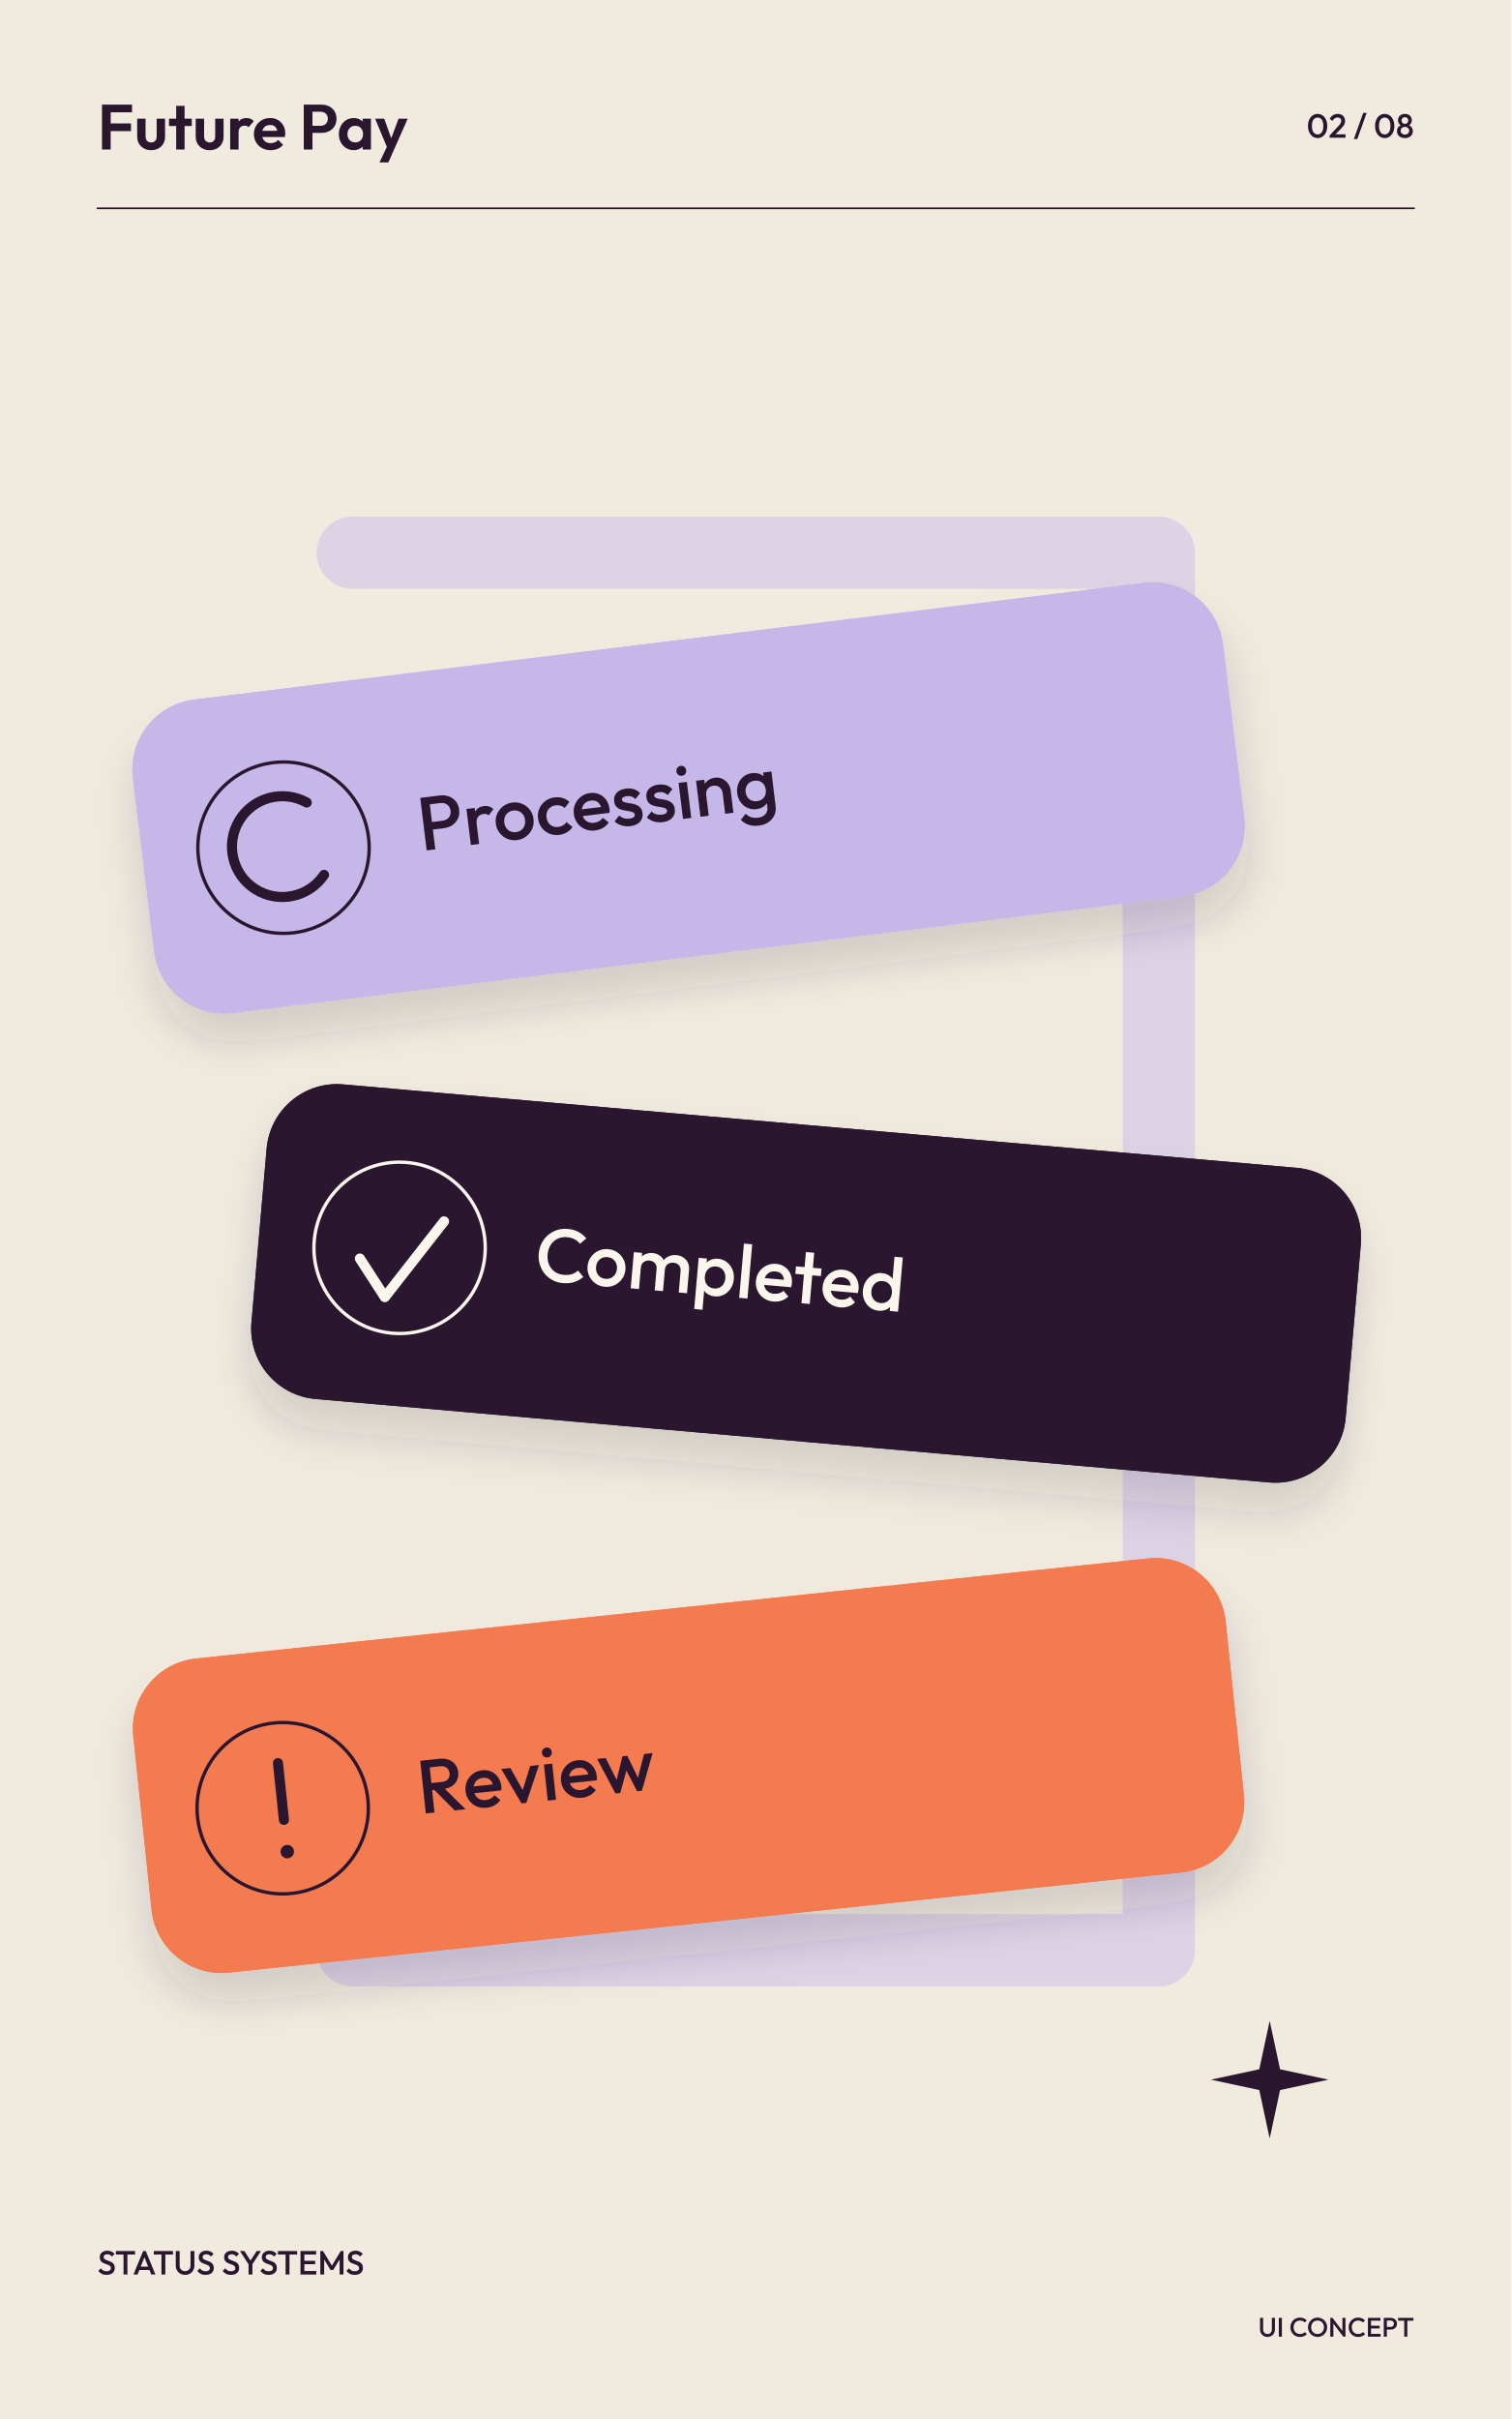
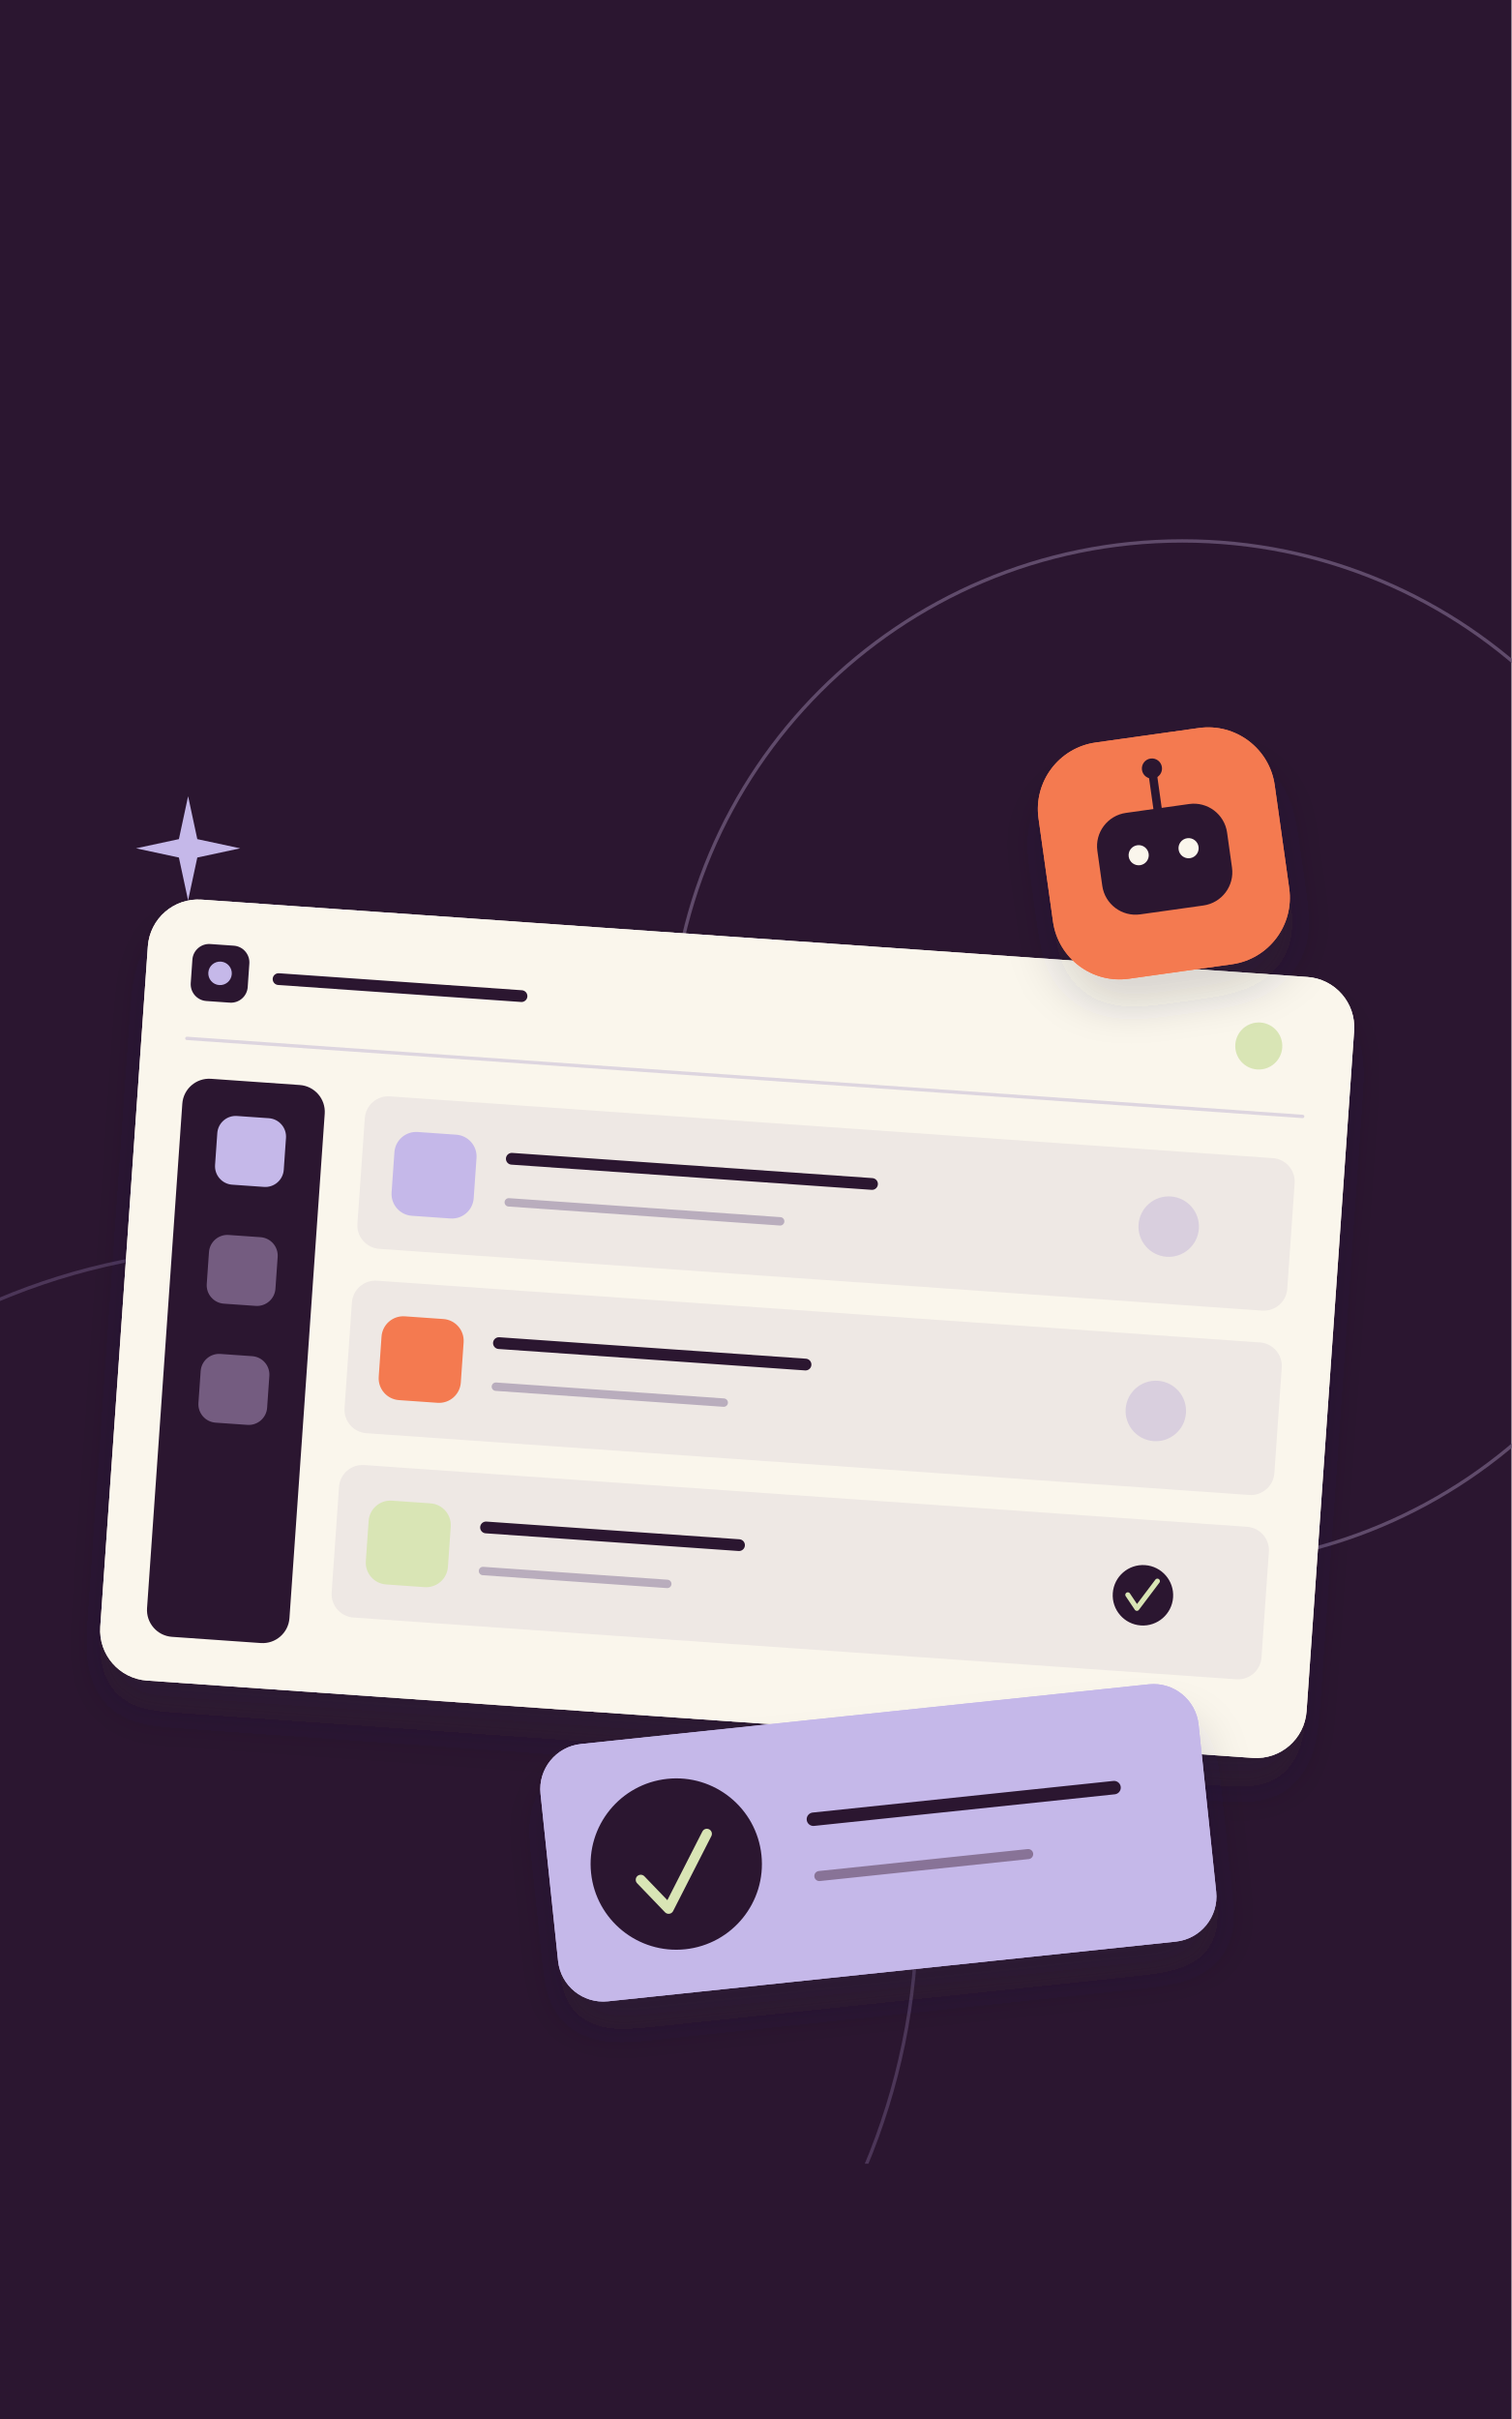
<svg xmlns="http://www.w3.org/2000/svg" width="900" height="1440" viewBox="0 0 900 1440" role="img" aria-labelledby="title">
  <defs>
    <filter id="shadow" x="-35%" y="-35%" width="180%" height="190%">
      <feDropShadow dx="0" dy="18" stdDeviation="13" flood-color="#30203d" flood-opacity=".16" />
    </filter>
-     <path id="g-500-73" d="M155 264V364H330Q365.55 364 393.28 378.3Q421.01 392.61 437 419.07Q453 445.53 453 482Q453 518.47 437 544.93Q421.01 571.39 393.28 585.7Q365.55 600 330 600H155V700H336Q402 700 454.5 673Q507 646 537.5 597.2Q568 548.39 568 482.2Q568 416 537.5 367Q507 318 454.5 291Q402 264 336 264ZM76 0V700H191V0Z" />
-     <path id="g-500-195" d="M61 0V480H171V0ZM171 267 133 286Q133 377 173.5 433.5Q214 490 296 490Q332 490 361 477Q390 464 415 435L343 361Q330 375 314 381Q298 387 277 387Q231 387 201 358Q171 329 171 267Z" />
-     <path id="g-500-182" d="M281 -10Q211 -10 154 23.5Q97 57 63.5 114Q30 171 30 241Q30 311 63.5 367Q97 423 154 456.5Q211 490 281 490Q352 490 409 457Q466 424 499.5 367.5Q533 311 533 241Q533 171 499.5 114Q466 57 409 23.5Q352 -10 281 -10ZM281 96Q322 96 353.5 114.5Q385 133 402.5 166Q420 199 420 241Q420 283 402 315Q384 347 353 365.5Q322 384 281 384Q241 384 209.5 365.5Q178 347 160.5 315Q143 283 143 241Q143 199 160.5 166Q178 133 209.5 114.5Q241 96 281 96Z" />
-     <path id="g-500-131" d="M282 -10Q211 -10 153.5 23Q96 56 63 113Q30 170 30 240Q30 311 63 367.5Q96 424 153.5 457Q211 490 282 490Q338 490 386.5 468.5Q435 447 469 407L397 334Q376 359 346.5 371.5Q317 384 282 384Q241 384 209.5 365.5Q178 347 160.5 315Q143 283 143 240Q143 198 160.5 165.5Q178 133 209.5 114.5Q241 96 282 96Q317 96 346.5 108.5Q376 121 397 146L469 73Q435 33 386.5 11.5Q338 -10 282 -10Z" />
-     <path id="g-500-140" d="M284 -10Q212 -10 154.5 22.5Q97 55 63.5 112Q30 169 30 240Q30 311 63 367.5Q96 424 152.5 457Q209 490 278 490Q345 490 396.5 459Q448 428 477.5 374Q507 320 507 251Q507 239 505.5 226.5Q504 214 501 199H107V289H444L403 253Q401 297 386 327Q371 357 343.5 373Q316 389 276 389Q234 389 203 371Q172 353 155 320.5Q138 288 138 243Q138 198 156 164Q174 130 207 111.5Q240 93 283 93Q320 93 351.5 106Q383 119 405 144L475 73Q440 32 390 11Q340 -10 284 -10Z" />
-     <path id="g-500-199" d="M218 -10Q178 -10 141 0.5Q104 11 73 30.5Q42 50 19 78L89 148Q114 119 146.5 104.5Q179 90 220 90Q257 90 276 101Q295 112 295 133Q295 155 277 167Q259 179 230.5 187.5Q202 196 170.5 205Q139 214 110.5 229.5Q82 245 64 272Q46 299 46 342Q46 388 67.5 421Q89 454 128.5 472Q168 490 223 490Q281 490 325.5 469.5Q370 449 400 408L330 338Q309 364 282 377Q255 390 220 390Q187 390 169 380Q151 370 151 351Q151 331 169 320Q187 309 215.5 301Q244 293 275.5 283.5Q307 274 335.5 257.5Q364 241 382 213.5Q400 186 400 142Q400 72 351 31Q302 -10 218 -10Z" />
-     <path id="g-500-156" d="M62 0V480H172V0ZM117 568Q89 568 70.5 587Q52 606 52 634Q52 662 70.5 681Q89 700 117 700Q146 700 164 681Q182 662 182 634Q182 606 164 587Q146 568 117 568Z" />
-     <path id="g-500-176" d="M390 0V277Q390 325 359.5 356Q329 387 281.24 387Q248.74 387 223.87 373Q199 359 185 334Q171 309 171 277L128 301Q128 356 152 398.5Q176 441 218.4 465.5Q260.79 490 314.4 490Q368 490 410 462.5Q452 435 476 391.5Q500 348 500 301V0ZM61 0V480H171V0Z" />
-     <path id="g-500-150" d="M261 -210Q185 -210 128 -182.5Q71 -155 36 -105L108 -33Q137 -69 174 -87Q211 -105 263 -105Q328 -105 366 -71.5Q404 -38 404 20V138L423 244L404 351V480H514V20Q514 -49 482 -100.5Q450 -152 393 -181Q336 -210 261 -210ZM256 10Q192 10 140.5 41.5Q89 73 59.5 128Q30 183 30 251Q30 319 59.5 373Q89 427 140.5 458.5Q192 490 256 490Q313 490 356 467Q399 444 423 403.5Q447 363 447 309V191Q447 138 422.5 97Q398 56 355 33Q312 10 256 10ZM278 114Q318 114 348 131Q378 148 394.5 178.5Q411 209 411 250Q411 291 394.5 321.5Q378 352 348 369Q318 386 278 386Q238 386 207.5 369Q177 352 160 321.5Q143 291 143 250Q143 210 160 179Q177 148 207.5 131Q238 114 278 114Z" />
-     <path id="g-500-14" d="M394 -10Q318 -10 253.5 17.5Q189 45 141 94.5Q93 144 67 209.5Q41 275 41 350Q41 425 67 490.5Q93 556 141 605Q189 654 253.5 682Q318 710 394 710Q479 710 541 682Q603 654 651 606L573 528Q542 562 497.5 581Q453 600 394 600Q342 600 299 582Q256 564 224.5 530.5Q193 497 176 451Q159 405 159 350Q159 295 176 249Q193 203 224.5 169.5Q256 136 299 118Q342 100 394 100Q458 100 502.5 119.5Q547 139 578 173L656 95Q608 46 543 18Q478 -10 394 -10Z" />
-     <path id="g-500-175" d="M61 0V480H171V0ZM380 0V286Q380 334 350 360.5Q320 387 276 387Q246 387 222.5 375Q199 363 185 340.5Q171 318 171 286L128 310Q128 365 152 405Q176 445 217 467.5Q258 490 309 490Q360 490 401 468Q442 446 466 406Q490 366 490 310V0ZM699 0V286Q699 334 669 360.5Q639 387 595 387Q566 387 542 375Q518 363 504 340.5Q490 318 490 286L428 310Q433 365 460 405Q487 445 529.5 467.5Q572 490 623 490Q675 490 717 468Q759 446 784 406Q809 366 809 310V0Z" />
-     <path id="g-500-192" d="M318 -10Q263 -10 220 13.5Q177 37 152.5 78Q128 119 128 171V309Q128 361 153 402Q178 443 221 466.5Q264 490 318 490Q383 490 435.5 456.5Q488 423 518.5 366.5Q549 310 549 239Q549 169 518.5 112.5Q488 56 435.5 23Q383 -10 318 -10ZM61 -200V480H171V351L152 234L171 118V-200ZM300 94Q340 94 370.5 112.5Q401 131 418.5 164Q436 197 436 240Q436 283 418.5 316Q401 349 370.5 367.5Q340 386 300 386Q260 386 229 367.5Q198 349 181 316Q164 283 164 240Q164 197 181 164Q198 131 229 112.5Q260 94 300 94Z" />
-     <path id="g-500-170" d="M61 0V720H171V0Z" />
-     <path id="g-500-205" d="M134 0V680H244V0ZM19 380V480H359V380Z" />
-     <path id="g-500-136" d="M262 -10Q197 -10 144.55 22.97Q92.1 55.95 61.55 112.47Q31 169 31 239.21Q31 310.46 61.5 366.73Q92 423 144.31 456.5Q196.62 490 262 490Q317 490 359.5 466.5Q402 443 427 402Q452 361 452 309V171Q452 119 427.5 78Q403 37 360 13.5Q317 -10 262 -10ZM280 94Q321 94 351.39 112.66Q381.77 131.33 398.89 164.16Q416 197 416 240Q416 283.39 398.79 316.1Q381.58 348.81 351.29 367.41Q321 386 280.5 386Q240 386 209.58 367.32Q179.15 348.64 161.58 315.77Q144 282.9 144 240Q144 197 161.42 164.04Q178.84 131.08 209.66 112.54Q240.47 94 280 94ZM519 0H409V129L428 246L409 362V720H519Z" />
-     <path id="g-500-76" d="M155 297V392H332Q385 392 414.5 419.5Q444 447 444 496Q444 540 415 570Q386 600 333 600H155V700H338Q404 700 454 673.5Q504 647 531.5 601.5Q559 556 559 498Q559 437 531.5 392Q504 347 454 322Q404 297 338 297ZM76 0V700H191V0ZM460 0 215 304 322 343 605 0Z" />
-     <path id="g-500-218" d="M223 0 4 480H126L293 89H221L389 480H506L287 0Z" />
-     <path id="g-500-219" d="M201 0 8 480H122L252 131L218 130L345 480H409L536 130L502 131L632 480H746L553 0H489L359 332H395L265 0Z" />
-     <path id="g-600-32" d="M71.75 0V703H208V0ZM171.5 288.25V408.5H526V288.25ZM171.5 582.75V703H542.5V582.75Z" />
-     <path id="g-600-208" d="M263.75 -10.5Q200.3 -10.5 150.65 16.75Q101 44 73.12 92.01Q45.25 140.02 45.25 202.76V483H176.75V206Q176.75 175.96 186.97 154.65Q197.19 133.34 216.96 121.92Q236.74 110.5 264 110.5Q305 110.5 327.75 135.51Q350.5 160.53 350.5 206V483H482V202.75Q482 139.25 454.25 91.25Q426.5 43.25 377.32 16.38Q328.15 -10.5 263.75 -10.5Z" />
-     <path id="g-600-205" d="M128.5 0V683.5H260V0ZM16 368V483H372.5V368Z" />
-     <path id="g-600-195" d="M57.5 0V483H189V0ZM189 266.75 137.75 301.25Q147.25 389.5 190.25 441.25Q233.25 493 313.75 493Q349.25 493 377.12 481.25Q405 469.5 427.5 444L346 349.5Q334.5 362 319.1 367.88Q303.69 373.75 283.5 373.75Q241.5 373.75 215.25 347.56Q189 321.38 189 266.75Z" />
-     <path id="g-600-140" d="M288.75 -10.5Q213.25 -10.5 153.88 22Q94.5 54.5 60.25 111.88Q26 169.25 26 241.5Q26 313.5 59.62 370.38Q93.25 427.25 151.12 460.38Q209 493.5 280.25 493.5Q349.75 493.5 403.12 462.38Q456.5 431.25 487 376.75Q517.5 322.25 517.5 252.5Q517.5 239.75 516 226.25Q514.5 212.75 511 196L104.5 195.25V292.75L450 293.5L396.5 253.25Q395 296.25 381.38 325.12Q367.75 354 342.38 369.25Q317 384.5 279.75 384.5Q240.75 384.5 212 367.25Q183.25 350 167.62 318.62Q152 287.25 152 243.5Q152 199.5 168.62 167.12Q185.25 134.75 216 117.38Q246.75 100 288 100Q324.5 100 354.75 112.62Q385 125.25 407 150.25L484 72.75Q448.5 31.5 398 10.5Q347.5 -10.5 288.75 -10.5Z" />
-     <path id="g-600-73" d="M171.5 260.5V371.5H335Q367.41 371.5 393.08 384.6Q418.75 397.7 433.75 422.42Q448.75 447.15 448.75 481.75Q448.75 516.35 433.75 541.08Q418.75 565.8 393.08 578.9Q367.41 592 335 592H171.5V703H349.25Q416 703 469.25 675.88Q522.5 648.75 553.5 599.27Q584.5 549.79 584.5 481.9Q584.5 414.25 553.5 364.5Q522.5 314.75 469.25 287.62Q416 260.5 349.25 260.5ZM71.75 0V703H208V0Z" />
-     <path id="g-600-118" d="M259.5 -10Q193.5 -10 140.88 23Q88.25 56 57.88 112.75Q27.5 169.5 27.5 240.75Q27.5 312.75 57.88 369.62Q88.25 426.5 140.88 459.75Q193.5 493 259.5 493Q311.5 493 352.5 471.75Q393.5 450.5 418.38 413.25Q443.25 376 445 328.5V154.5Q443.25 107 418.75 69.75Q394.25 32.5 352.88 11.25Q311.5 -10 259.5 -10ZM284 111Q339 111 372.75 147.62Q406.5 184.25 406.5 241.5Q406.5 280 391.25 309.38Q376 338.75 348.5 355.38Q321 372 284.25 372Q248.25 372 220.75 355.38Q193.25 338.75 177.38 309.25Q161.5 279.75 161.5 241.5Q161.5 203.25 177.25 173.75Q193 144.25 220.62 127.62Q248.25 111 284 111ZM399.75 0V129.75L420.75 247.5L399.75 364.25V483H530V0Z" />
-     <path id="g-600-225" d="M209.75 -3.75 7.5 483H150.25L283.75 111.25H236L375 483H518.25L302.75 -3.75ZM75.75 -202.5 223.25 108.5 302.75 -3.75 215.25 -202.5Z" />
-     <path id="g-500-272" d="M329.08 -10Q250 -10 184.48 34.48Q118.97 78.96 79.98 160.16Q41 241.36 41 351Q41 461 79.44 541.41Q117.88 621.81 182.85 665.91Q247.82 710 326.87 710Q407 710 472.03 666Q537.05 622 575.53 541.26Q614 460.51 614 349.74Q614 240 575.54 158.9Q537.08 77.81 472.62 33.9Q408.17 -10 329.08 -10ZM327.11 98Q379 98 417 126Q455 154 476.5 210Q498 266 498 350.93Q498 435 476.5 491Q455 547 416.5 574.5Q378 602 326.61 602Q276 602 237.5 574.5Q199 547 178 491.5Q157 436 157 351.43Q157 266 178 210Q199 154 237.5 126Q276 98 327.11 98Z" />
-     <path id="g-500-274" d="M28 68 286 342Q318 376 338 403Q358 430 367 454Q376 478 376 503Q376 550 345.5 576.5Q315 603 268 603Q218 603 180 578Q142 553 112 500L32 566Q73 637 133 673.5Q193 710 272 710Q337 710 386 684Q435 658 462 611.5Q489 565 489 504Q489 460 478.5 425.5Q468 391 443 356.5Q418 322 374 276L176 71ZM28 0V68L127 103H503V0Z" />
-     <path id="g-500-318" d="M9 -40 289 740H392L112 -40Z" />
-     <path id="g-500-280" d="M274 -10Q202 -10 149 16Q96 42 66.5 88.5Q37 135 37 194Q37 241 55.5 280.5Q74 320 109.5 348Q145 376 194 388L191 356Q151 367 123.5 392Q96 417 82 451Q68 485 68 522Q68 578 94.5 620.5Q121 663 168 687Q215 711 274 711Q334 711 380.5 687Q427 663 453.5 620.5Q480 578 480 522Q480 485 466 451Q452 417 425 392Q398 367 357 356L354 388Q404 376 439 348Q474 320 492.5 280.5Q511 241 511 194Q511 135 482 88.5Q453 42 399.5 16Q346 -10 274 -10ZM274 94Q311 94 339.5 109Q368 124 384.5 150Q401 176 401 209Q401 243 384.5 268.5Q368 294 339.5 309Q311 324 274 324Q237 324 208.5 309Q180 294 163.5 268.5Q147 243 147 209Q147 176 163.5 150Q180 124 208.5 109Q237 94 274 94ZM274 414Q318 414 346 442Q374 470 374 514Q374 558 346 585.5Q318 613 274 613Q231 613 202.5 585.5Q174 558 174 514Q174 470 202.5 442Q231 414 274 414Z" />
-     <path id="g-500-80" d="M271 -10Q188 -10 130 20Q72 50 26 108L104 186Q133 144 173 120.5Q213 97 275 97Q333 97 367.5 121Q402 145 402 187Q402 222 384 244Q366 266 336.5 280.5Q307 295 271.5 306.5Q236 318 200.5 332.5Q165 347 135.5 369Q106 391 88 426Q70 461 70 515Q70 577 100.5 620.5Q131 664 183 687Q235 710 299 710Q368 710 422.5 683Q477 656 511 614L433 536Q403 570 370.5 586.5Q338 603 296 603Q244 603 214.5 582Q185 561 185 523Q185 491 203 471.5Q221 452 250.5 438.5Q280 425 315.5 413Q351 401 386.5 386Q422 371 451.5 347.5Q481 324 499 287Q517 250 517 194Q517 100 450.5 45Q384 -10 271 -10Z" />
-     <path id="g-500-86" d="M252 0V680H367V0ZM24 595V700H595V595Z" />
-     <path id="g-500-1" d="M24 0 312 700H392L678 0H554L330 567H372L146 0ZM166 135V235H537V135Z" />
-     <path id="g-500-89" d="M346.32 -10Q266.63 -10 203.69 25.95Q140.75 61.9 104.38 124.52Q68 187.14 68 266V700H183V267Q183 216.04 204.47 178.4Q225.94 140.77 263.02 120.38Q300.1 100 346.16 100Q393 100 428.96 120.36Q464.92 140.72 485.96 178.3Q507 215.89 507 266V700H622V265Q622 186.1 586.1 124.02Q550.21 61.94 488.1 25.97Q426 -10 346.32 -10Z" />
-     <path id="g-500-106" d="M295 280 22 700H155L368 365H306L519 700H650L375 280ZM279 0V352H394V0Z" />
-     <path id="g-500-23" d="M76 0V700H191V0ZM155 0V105H547V0ZM155 307V408H513V307ZM155 595V700H542V595Z" />
-     <path id="g-500-56" d="M76 0V700H156L447 221H395L686 700H766V0H651V498L677 491L461 136H381L165 491L191 498V0Z" />
-     <path id="g-500-39" d="M76 0V700H191V0Z" />
-     <path id="g-500-63" d="M398 -10Q323 -10 258 18Q193 46 144 95.5Q95 145 67.5 210.5Q40 276 40 351Q40 426 67.5 491Q95 556 143.5 605.5Q192 655 256.5 682.5Q321 710 396 710Q471 710 535.5 682.5Q600 655 649 605.5Q698 556 725.5 490.5Q753 425 753 350Q753 275 725.5 209.5Q698 144 649.5 95Q601 46 536.5 18Q472 -10 398 -10ZM396 100Q467 100 520.5 132Q574 164 604.5 220.5Q635 277 635 351Q635 406 617.5 451.5Q600 497 568 530.5Q536 564 492.5 582Q449 600 396 600Q326 600 272.5 568.5Q219 537 188.5 481Q158 425 158 351Q158 296 175.5 249.5Q193 203 224.5 170Q256 137 300 118.5Q344 100 396 100Z" />
-     <path id="g-500-57" d="M76 0V700H156L191 568V0ZM561 0 142 547 156 700 575 153ZM561 0 526 123V700H641V0Z" />
  </defs>
-   <rect x="0" y="0" width="900" height="1440" rx="0" fill="#f1ebdf" stroke="none" stroke-width="1" />
+   <rect x="0" y="0" width="900" height="1440" rx="0" fill="#2b1630" stroke="none" stroke-width="1" />
  <g transform="translate(450 753) rotate(0) translate(-450.0 -535.0)">
    <svg width="900" height="1070" viewBox="0 0 900 1070" overflow="hidden">
-       <polyline points="210,111 690,111 690,943 210,943" fill="none" stroke="#ded3e5" stroke-width="43" stroke-linecap="round" stroke-linejoin="round" />
-       <g transform="translate(410 257) rotate(-7) translate(-327.0 -94.0)">
+       <ellipse cx="704.0" cy="409.0" rx="305.0" ry="305.0" fill="none" stroke="#604b6b" stroke-width="2" />
+       <ellipse cx="152.0" cy="919.0" rx="394.0" ry="394.0" fill="none" stroke="#4c3658" stroke-width="2" />
+       <polyline points="695,302 695,510 535,510" fill="none" stroke="#957eab" stroke-width="3" stroke-linecap="round" stroke-linejoin="round" />
+       <g transform="translate(433 573) rotate(4) translate(-360.0 -233.0)">
        <g filter="url(#shadow)">
-           <rect x="0" y="0" width="654" height="188" rx="42" fill="#c5b8e9" stroke="none" stroke-width="1" />
+           <rect x="0" y="0" width="720" height="466" rx="30" fill="#faf6ec" stroke="none" stroke-width="1" />
        </g>
-         <svg width="654" height="188" viewBox="0 0 654 188" overflow="hidden">
+         <svg width="720" height="466" viewBox="0 0 720 466" overflow="hidden">
          <defs>
            <clipPath id="layer-2-clip">
-               <rect width="654" height="188" rx="42" />
+               <rect width="720" height="466" rx="30" />
            </clipPath>
          </defs>
          <g clip-path="url(#layer-2-clip)">
-             <rect x="0" y="0" width="654" height="188" rx="42" fill="#c5b8e9" stroke="none" stroke-width="1" />
-             <ellipse cx="84.0" cy="94.0" rx="51.0" ry="51.0" fill="none" stroke="#2b1630" stroke-width="2" />
-             <path d="M101 69 A30 30 0 1 0 106 113" fill="none" stroke="#2b1630" stroke-width="6" stroke-linecap="round" stroke-linejoin="round" />
-             <g fill="#2b1630" transform="translate(165.000 106.000) scale(0.045 -0.045)">
-               <use href="#g-500-73" transform="translate(0 0)" />
-               <use href="#g-500-195" transform="translate(604 0)" />
-               <use href="#g-500-182" transform="translate(997 0)" />
-               <use href="#g-500-131" transform="translate(1560 0)" />
-               <use href="#g-500-140" transform="translate(2037 0)" />
-               <use href="#g-500-199" transform="translate(2571 0)" />
-               <use href="#g-500-199" transform="translate(3001 0)" />
-               <use href="#g-500-156" transform="translate(3431 0)" />
-               <use href="#g-500-176" transform="translate(3665 0)" />
-               <use href="#g-500-150" transform="translate(4216 0)" />
-             </g>
+             <rect x="0" y="0" width="720" height="466" rx="30" fill="#faf6ec" stroke="none" stroke-width="1" />
+             <rect x="27" y="26" width="34" height="34" rx="10" fill="#2b1630" stroke="none" stroke-width="1" />
+             <ellipse cx="44.0" cy="43.0" rx="7.0" ry="7.0" fill="#c5b8e9" stroke="none" stroke-width="1" />
+             <polyline points="79,44 224,44" fill="none" stroke="#2b1630" stroke-width="7" stroke-linecap="round" stroke-linejoin="round" />
+             <ellipse cx="664.0" cy="43.0" rx="14.0" ry="14.0" fill="#d9e5b5" stroke="none" stroke-width="1" />
+             <polyline points="27,83 693,83" fill="none" stroke="#ddd5df" stroke-width="2" stroke-linecap="round" stroke-linejoin="round" />
+             <rect x="27" y="106" width="85" height="333" rx="16" fill="#2b1630" stroke="none" stroke-width="1" />
+             <rect x="49" y="127" width="41" height="41" rx="11" fill="#c5b8e9" stroke="none" stroke-width="1" />
+             <rect x="49" y="198" width="41" height="41" rx="11" fill="#745c80" stroke="none" stroke-width="1" />
+             <rect x="49" y="269" width="41" height="41" rx="11" fill="#745c80" stroke="none" stroke-width="1" />
+             <rect x="136" y="109" width="555" height="91" rx="14" fill="#eee8e4" stroke="none" stroke-width="1" />
+             <rect x="155" y="129" width="49" height="50" rx="13" fill="#c5b8e9" stroke="none" stroke-width="1" />
+             <polyline points="225,141 440,141" fill="none" stroke="#2b1630" stroke-width="7" stroke-linecap="round" stroke-linejoin="round" />
+             <polyline points="225,167 387,167" fill="none" stroke="#b9adbd" stroke-width="5" stroke-linecap="round" stroke-linejoin="round" />
+             <ellipse cx="618.0" cy="154.0" rx="18.0" ry="18.0" fill="#d9cfde" stroke="none" stroke-width="1" />
+             <rect x="136" y="219" width="555" height="91" rx="14" fill="#eee8e4" stroke="none" stroke-width="1" />
+             <rect x="155" y="239" width="49" height="50" rx="13" fill="#f47a50" stroke="none" stroke-width="1" />
+             <polyline points="225,251 408,251" fill="none" stroke="#2b1630" stroke-width="7" stroke-linecap="round" stroke-linejoin="round" />
+             <polyline points="225,277 361,277" fill="none" stroke="#b9adbd" stroke-width="5" stroke-linecap="round" stroke-linejoin="round" />
+             <ellipse cx="618.0" cy="264.0" rx="18.0" ry="18.0" fill="#d9cfde" stroke="none" stroke-width="1" />
+             <rect x="136" y="329" width="555" height="91" rx="14" fill="#eee8e4" stroke="none" stroke-width="1" />
+             <rect x="155" y="349" width="49" height="50" rx="13" fill="#d9e5b5" stroke="none" stroke-width="1" />
+             <polyline points="225,361 376,361" fill="none" stroke="#2b1630" stroke-width="7" stroke-linecap="round" stroke-linejoin="round" />
+             <polyline points="225,387 335,387" fill="none" stroke="#b9adbd" stroke-width="5" stroke-linecap="round" stroke-linejoin="round" />
+             <ellipse cx="618.0" cy="374.0" rx="18.0" ry="18.0" fill="#2b1630" stroke="none" stroke-width="1" />
+             <polyline points="609,374.35 614.95,382 626,365" fill="none" stroke="#d9e5b5" stroke-width="3" stroke-linecap="round" stroke-linejoin="round" />
          </g>
        </svg>
      </g>
-       <g transform="translate(480 546) rotate(5) translate(-327.0 -94.0)">
+       <g transform="translate(693 290) rotate(-8) translate(-71.0 -71.0)">
        <g filter="url(#shadow)">
-           <rect x="0" y="0" width="654" height="188" rx="42" fill="#2b1630" stroke="none" stroke-width="1" />
+           <rect x="0" y="0" width="142" height="142" rx="40" fill="#f47a50" stroke="none" stroke-width="1" />
        </g>
-         <svg width="654" height="188" viewBox="0 0 654 188" overflow="hidden">
+         <svg width="142" height="142" viewBox="0 0 142 142" overflow="hidden">
          <defs>
            <clipPath id="layer-3-clip">
-               <rect width="654" height="188" rx="42" />
+               <rect width="142" height="142" rx="40" />
            </clipPath>
          </defs>
          <g clip-path="url(#layer-3-clip)">
-             <rect x="0" y="0" width="654" height="188" rx="42" fill="#2b1630" stroke="none" stroke-width="1" />
-             <ellipse cx="84.0" cy="94.0" rx="51.0" ry="51.0" fill="none" stroke="#faf6ec" stroke-width="2" />
-             <polyline points="61,102.4 77.8,124 109,76" fill="none" stroke="#faf6ec" stroke-width="6" stroke-linecap="round" stroke-linejoin="round" />
-             <g fill="#faf6ec" transform="translate(165.000 106.000) scale(0.045 -0.045)">
-               <use href="#g-500-14" transform="translate(0 0)" />
-               <use href="#g-500-182" transform="translate(669 0)" />
-               <use href="#g-500-175" transform="translate(1232 0)" />
-               <use href="#g-500-192" transform="translate(2093 0)" />
-               <use href="#g-500-170" transform="translate(2673 0)" />
-               <use href="#g-500-140" transform="translate(2905 0)" />
-               <use href="#g-500-205" transform="translate(3427 0)" />
-               <use href="#g-500-140" transform="translate(3791 0)" />
-               <use href="#g-500-136" transform="translate(4325 0)" />
-             </g>
+             <rect x="0" y="0" width="142" height="142" rx="40" fill="#f47a50" stroke="none" stroke-width="1" />
+             <rect x="32" y="44" width="78" height="61" rx="20" fill="#2b1630" stroke="none" stroke-width="1" />
+             <ellipse cx="56.0" cy="70.0" rx="6.0" ry="6.0" fill="#faf6ec" stroke="none" stroke-width="1" />
+             <ellipse cx="86.0" cy="70.0" rx="6.0" ry="6.0" fill="#faf6ec" stroke="none" stroke-width="1" />
+             <polyline points="71,23 71,44" fill="none" stroke="#2b1630" stroke-width="5" stroke-linecap="round" stroke-linejoin="round" />
+             <ellipse cx="71.0" cy="20.0" rx="6.0" ry="6.0" fill="#2b1630" stroke="none" stroke-width="1" />
          </g>
        </svg>
      </g>
-       <g transform="translate(410 833) rotate(-6) translate(-327.0 -94.0)">
+       <g transform="translate(523 879) rotate(-6) translate(-197.0 -77.0)">
        <g filter="url(#shadow)">
-           <rect x="0" y="0" width="654" height="188" rx="42" fill="#f47a50" stroke="none" stroke-width="1" />
+           <rect x="0" y="0" width="394" height="154" rx="27" fill="#c5b8e9" stroke="none" stroke-width="1" />
        </g>
-         <svg width="654" height="188" viewBox="0 0 654 188" overflow="hidden">
+         <svg width="394" height="154" viewBox="0 0 394 154" overflow="hidden">
          <defs>
            <clipPath id="layer-4-clip">
-               <rect width="654" height="188" rx="42" />
+               <rect width="394" height="154" rx="27" />
            </clipPath>
          </defs>
          <g clip-path="url(#layer-4-clip)">
-             <rect x="0" y="0" width="654" height="188" rx="42" fill="#f47a50" stroke="none" stroke-width="1" />
-             <ellipse cx="84.0" cy="94.0" rx="51.0" ry="51.0" fill="none" stroke="#2b1630" stroke-width="2" />
-             <polyline points="84,67 84,101" fill="none" stroke="#2b1630" stroke-width="6" stroke-linecap="round" stroke-linejoin="round" />
-             <ellipse cx="84.0" cy="120.0" rx="4.0" ry="4.0" fill="#2b1630" stroke="none" stroke-width="1" />
-             <g fill="#2b1630" transform="translate(165.000 106.000) scale(0.045 -0.045)">
-               <use href="#g-500-76" transform="translate(0 0)" />
-               <use href="#g-500-140" transform="translate(600 0)" />
-               <use href="#g-500-218" transform="translate(1126 0)" />
-               <use href="#g-500-156" transform="translate(1636 0)" />
-               <use href="#g-500-140" transform="translate(1870 0)" />
-               <use href="#g-500-219" transform="translate(2398 0)" />
-             </g>
+             <rect x="0" y="0" width="394" height="154" rx="27" fill="#c5b8e9" stroke="none" stroke-width="1" />
+             <ellipse cx="76.0" cy="77.0" rx="51.0" ry="51.0" fill="#2b1630" stroke="none" stroke-width="1" />
+             <polyline points="54,84.1 68.7,103 96,61" fill="none" stroke="#d9e5b5" stroke-width="6" stroke-linecap="round" stroke-linejoin="round" />
+             <polyline points="160,59 340,59" fill="none" stroke="#2b1630" stroke-width="8" stroke-linecap="round" stroke-linejoin="round" />
+             <polyline points="160,93 285,93" fill="none" stroke="#887397" stroke-width="6" stroke-linecap="round" stroke-linejoin="round" />
          </g>
        </svg>
      </g>
-       <path d="M791.00 1020.00 L762.19 1026.19 L756.00 1055.00 L749.81 1026.19 L721.00 1020.00 L749.81 1013.81 L756.00 985.00 L762.19 1013.81 Z" fill="#2b1630" stroke="none" stroke-width="1" stroke-linecap="round" stroke-linejoin="round" />
+       <path d="M143.00 287.00 L117.48 292.48 L112.00 318.00 L106.52 292.48 L81.00 287.00 L106.52 281.52 L112.00 256.00 L117.48 281.52 Z" fill="#c5b8e9" stroke="none" stroke-width="1" stroke-linecap="round" stroke-linejoin="round" />
    </svg>
  </g>
-   <g fill="#2b1630" transform="translate(58.000 89.000) scale(0.038 -0.038)">
-     <use href="#g-600-32" transform="translate(0 0)" />
-     <use href="#g-600-208" transform="translate(578 0)" />
-     <use href="#g-600-205" transform="translate(1106 0)" />
-     <use href="#g-600-208" transform="translate(1495 0)" />
-     <use href="#g-600-195" transform="translate(2023 0)" />
-     <use href="#g-600-140" transform="translate(2426 0)" />
-     <use href="#g-600-73" transform="translate(3162 0)" />
-     <use href="#g-600-118" transform="translate(3756 0)" />
-     <use href="#g-600-225" transform="translate(4344 0)" />
-   </g>
-   <g fill="#2b1630" transform="translate(778.000 82.000) scale(0.02 -0.02)">
-     <use href="#g-500-272" transform="translate(0 0)" />
-     <use href="#g-500-274" transform="translate(655 0)" />
-     <use href="#g-500-318" transform="translate(1396 0)" />
-     <use href="#g-500-272" transform="translate(1997 0)" />
-     <use href="#g-500-280" transform="translate(2652 0)" />
-   </g>
-   <polyline points="58,124 842,124" fill="none" stroke="#2b1630" stroke-width="1" stroke-linecap="round" stroke-linejoin="round" />
-   <g fill="#2b1630" transform="translate(58.000 1354.000) scale(0.02 -0.02)">
-     <use href="#g-500-80" transform="translate(0 0)" />
-     <use href="#g-500-86" transform="translate(526 0)" />
-     <use href="#g-500-1" transform="translate(1049 0)" />
-     <use href="#g-500-86" transform="translate(1655 0)" />
-     <use href="#g-500-89" transform="translate(2265 0)" />
-     <use href="#g-500-80" transform="translate(2947 0)" />
-     <use href="#g-500-80" transform="translate(3703 0)" />
-     <use href="#g-500-106" transform="translate(4221 0)" />
-     <use href="#g-500-80" transform="translate(4825 0)" />
-     <use href="#g-500-86" transform="translate(5351 0)" />
-     <use href="#g-500-23" transform="translate(5970 0)" />
-     <use href="#g-500-56" transform="translate(6560 0)" />
-     <use href="#g-500-80" transform="translate(7388 0)" />
-   </g>
-   <g fill="#2b1630" transform="translate(749.184 1391.000) scale(0.016 -0.016)">
-     <use href="#g-500-89" transform="translate(0 0)" />
-     <use href="#g-500-39" transform="translate(690 0)" />
-     <use href="#g-500-14" transform="translate(1157 0)" />
-     <use href="#g-500-63" transform="translate(1812 0)" />
-     <use href="#g-500-57" transform="translate(2606 0)" />
-     <use href="#g-500-14" transform="translate(3323 0)" />
-     <use href="#g-500-23" transform="translate(4006 0)" />
-     <use href="#g-500-73" transform="translate(4596 0)" />
-     <use href="#g-500-86" transform="translate(5182 0)" />
-   </g>
</svg>
